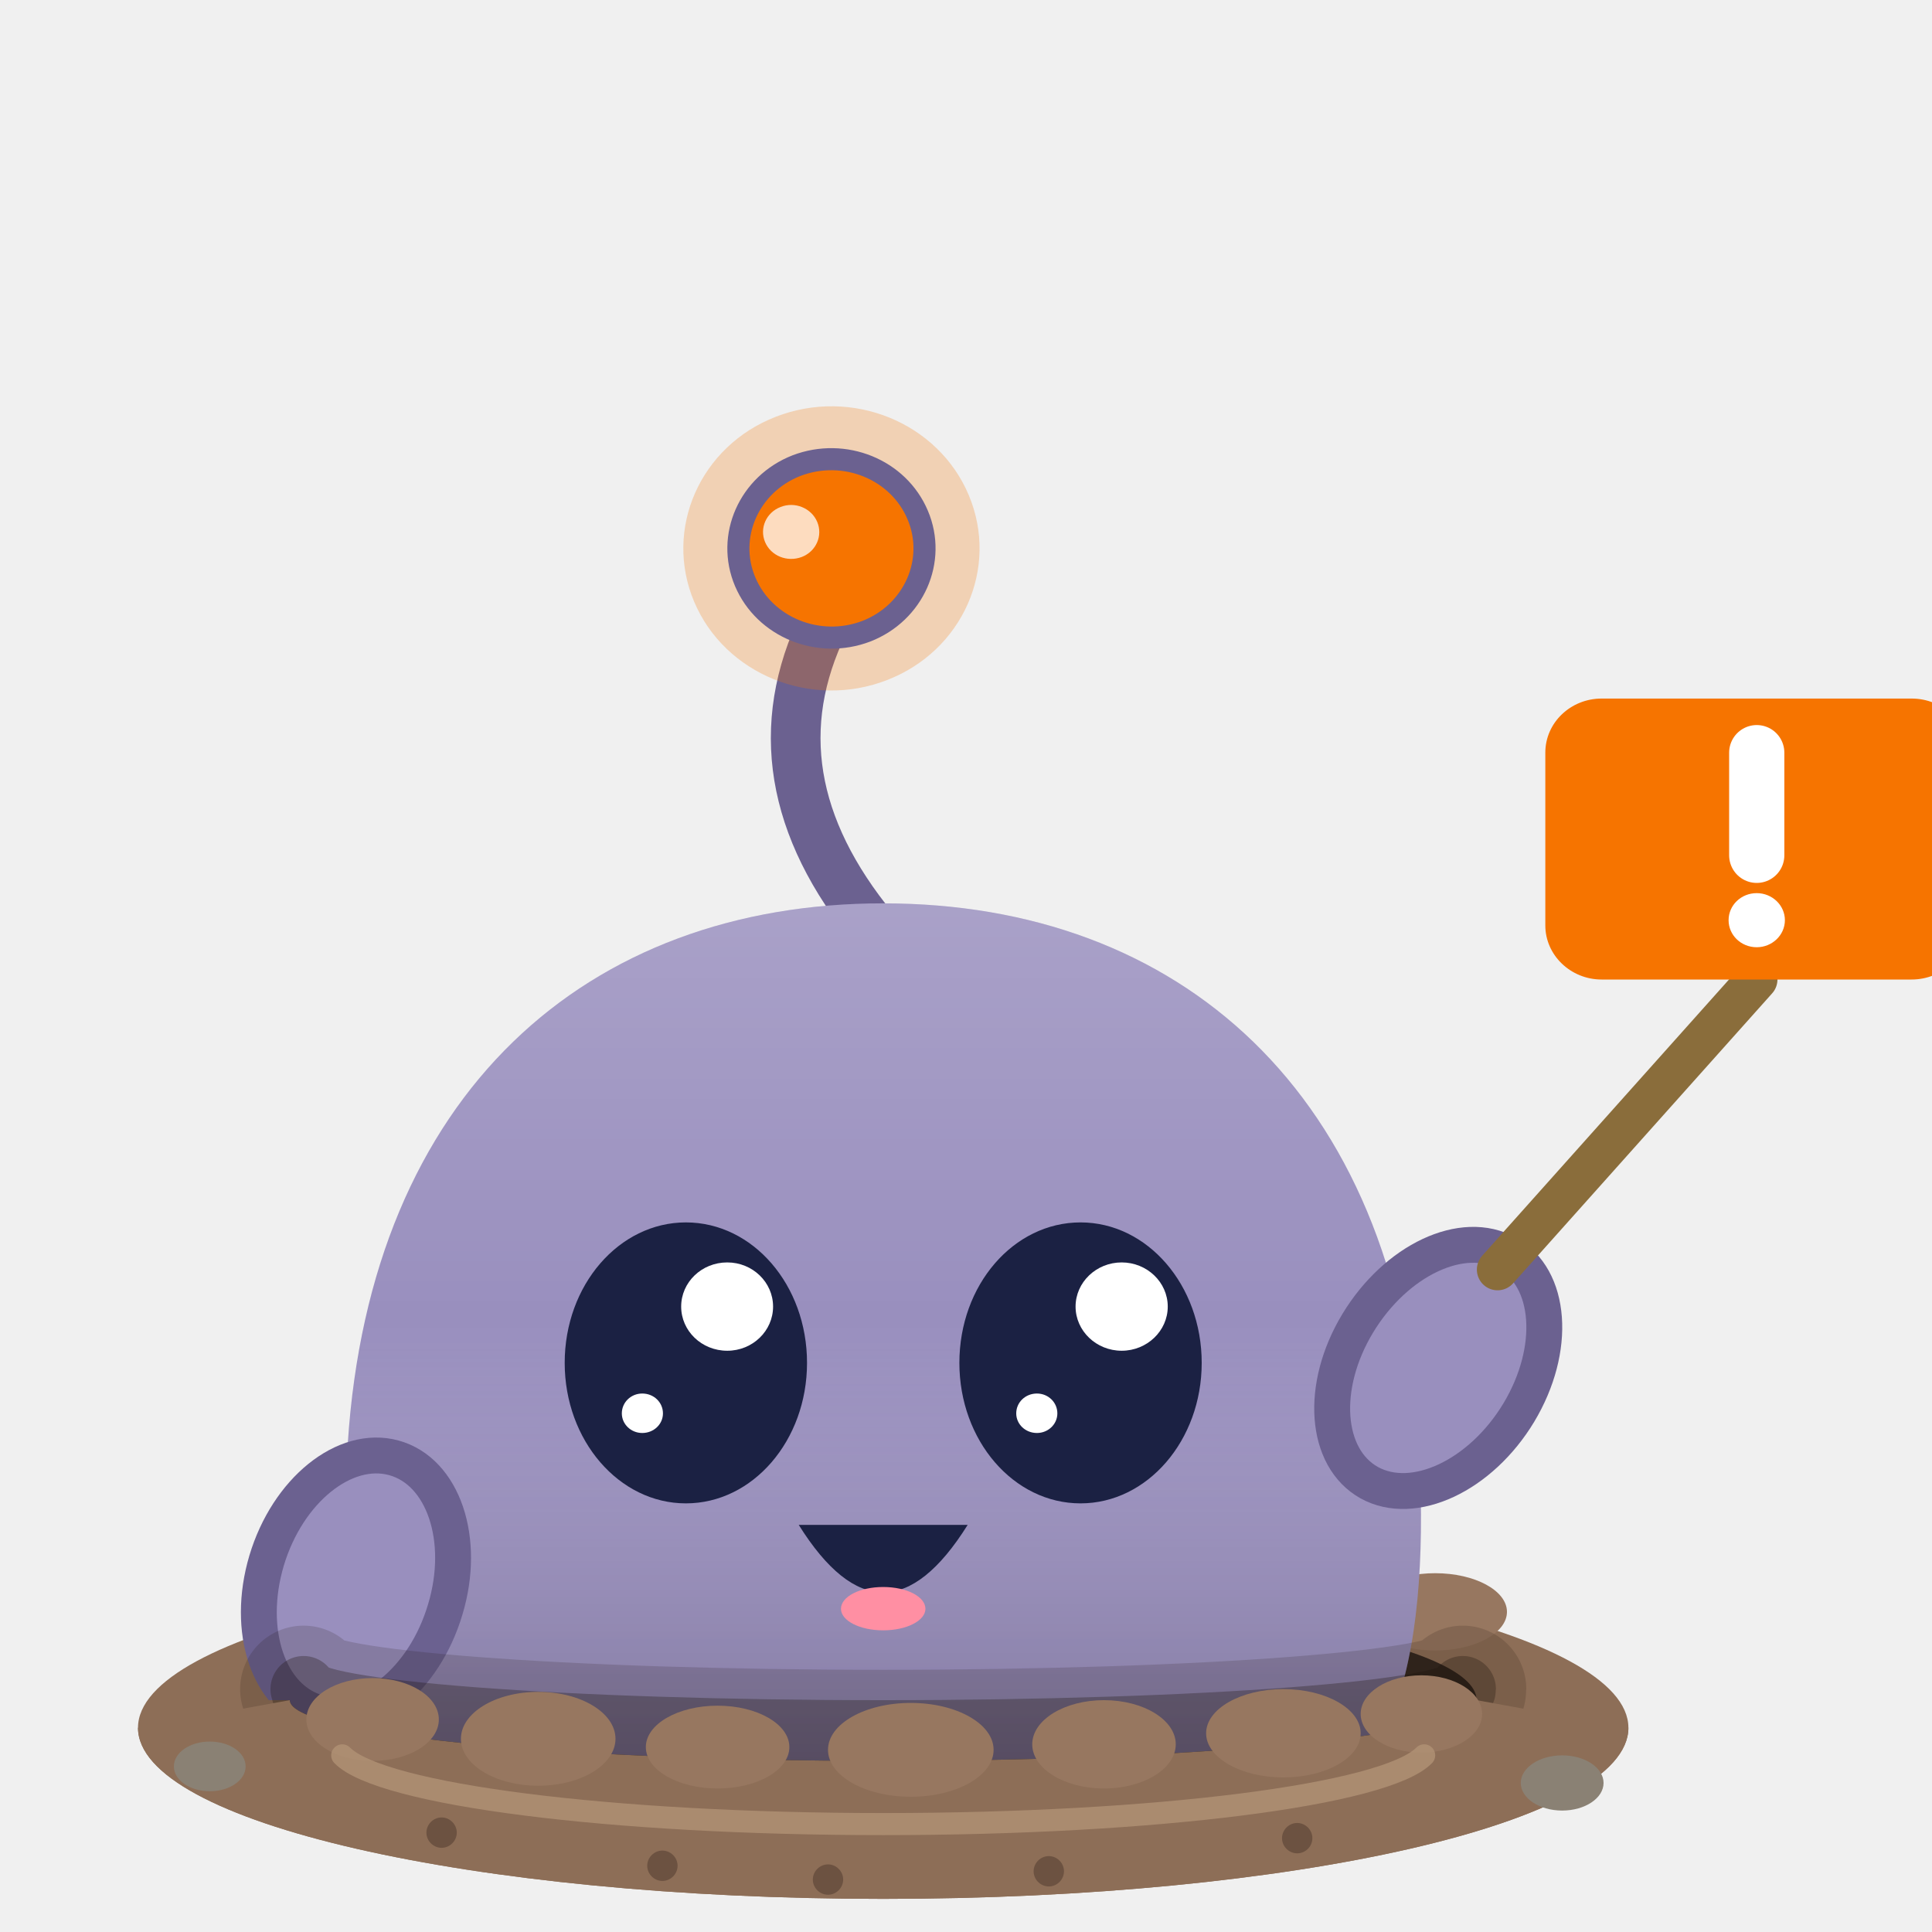
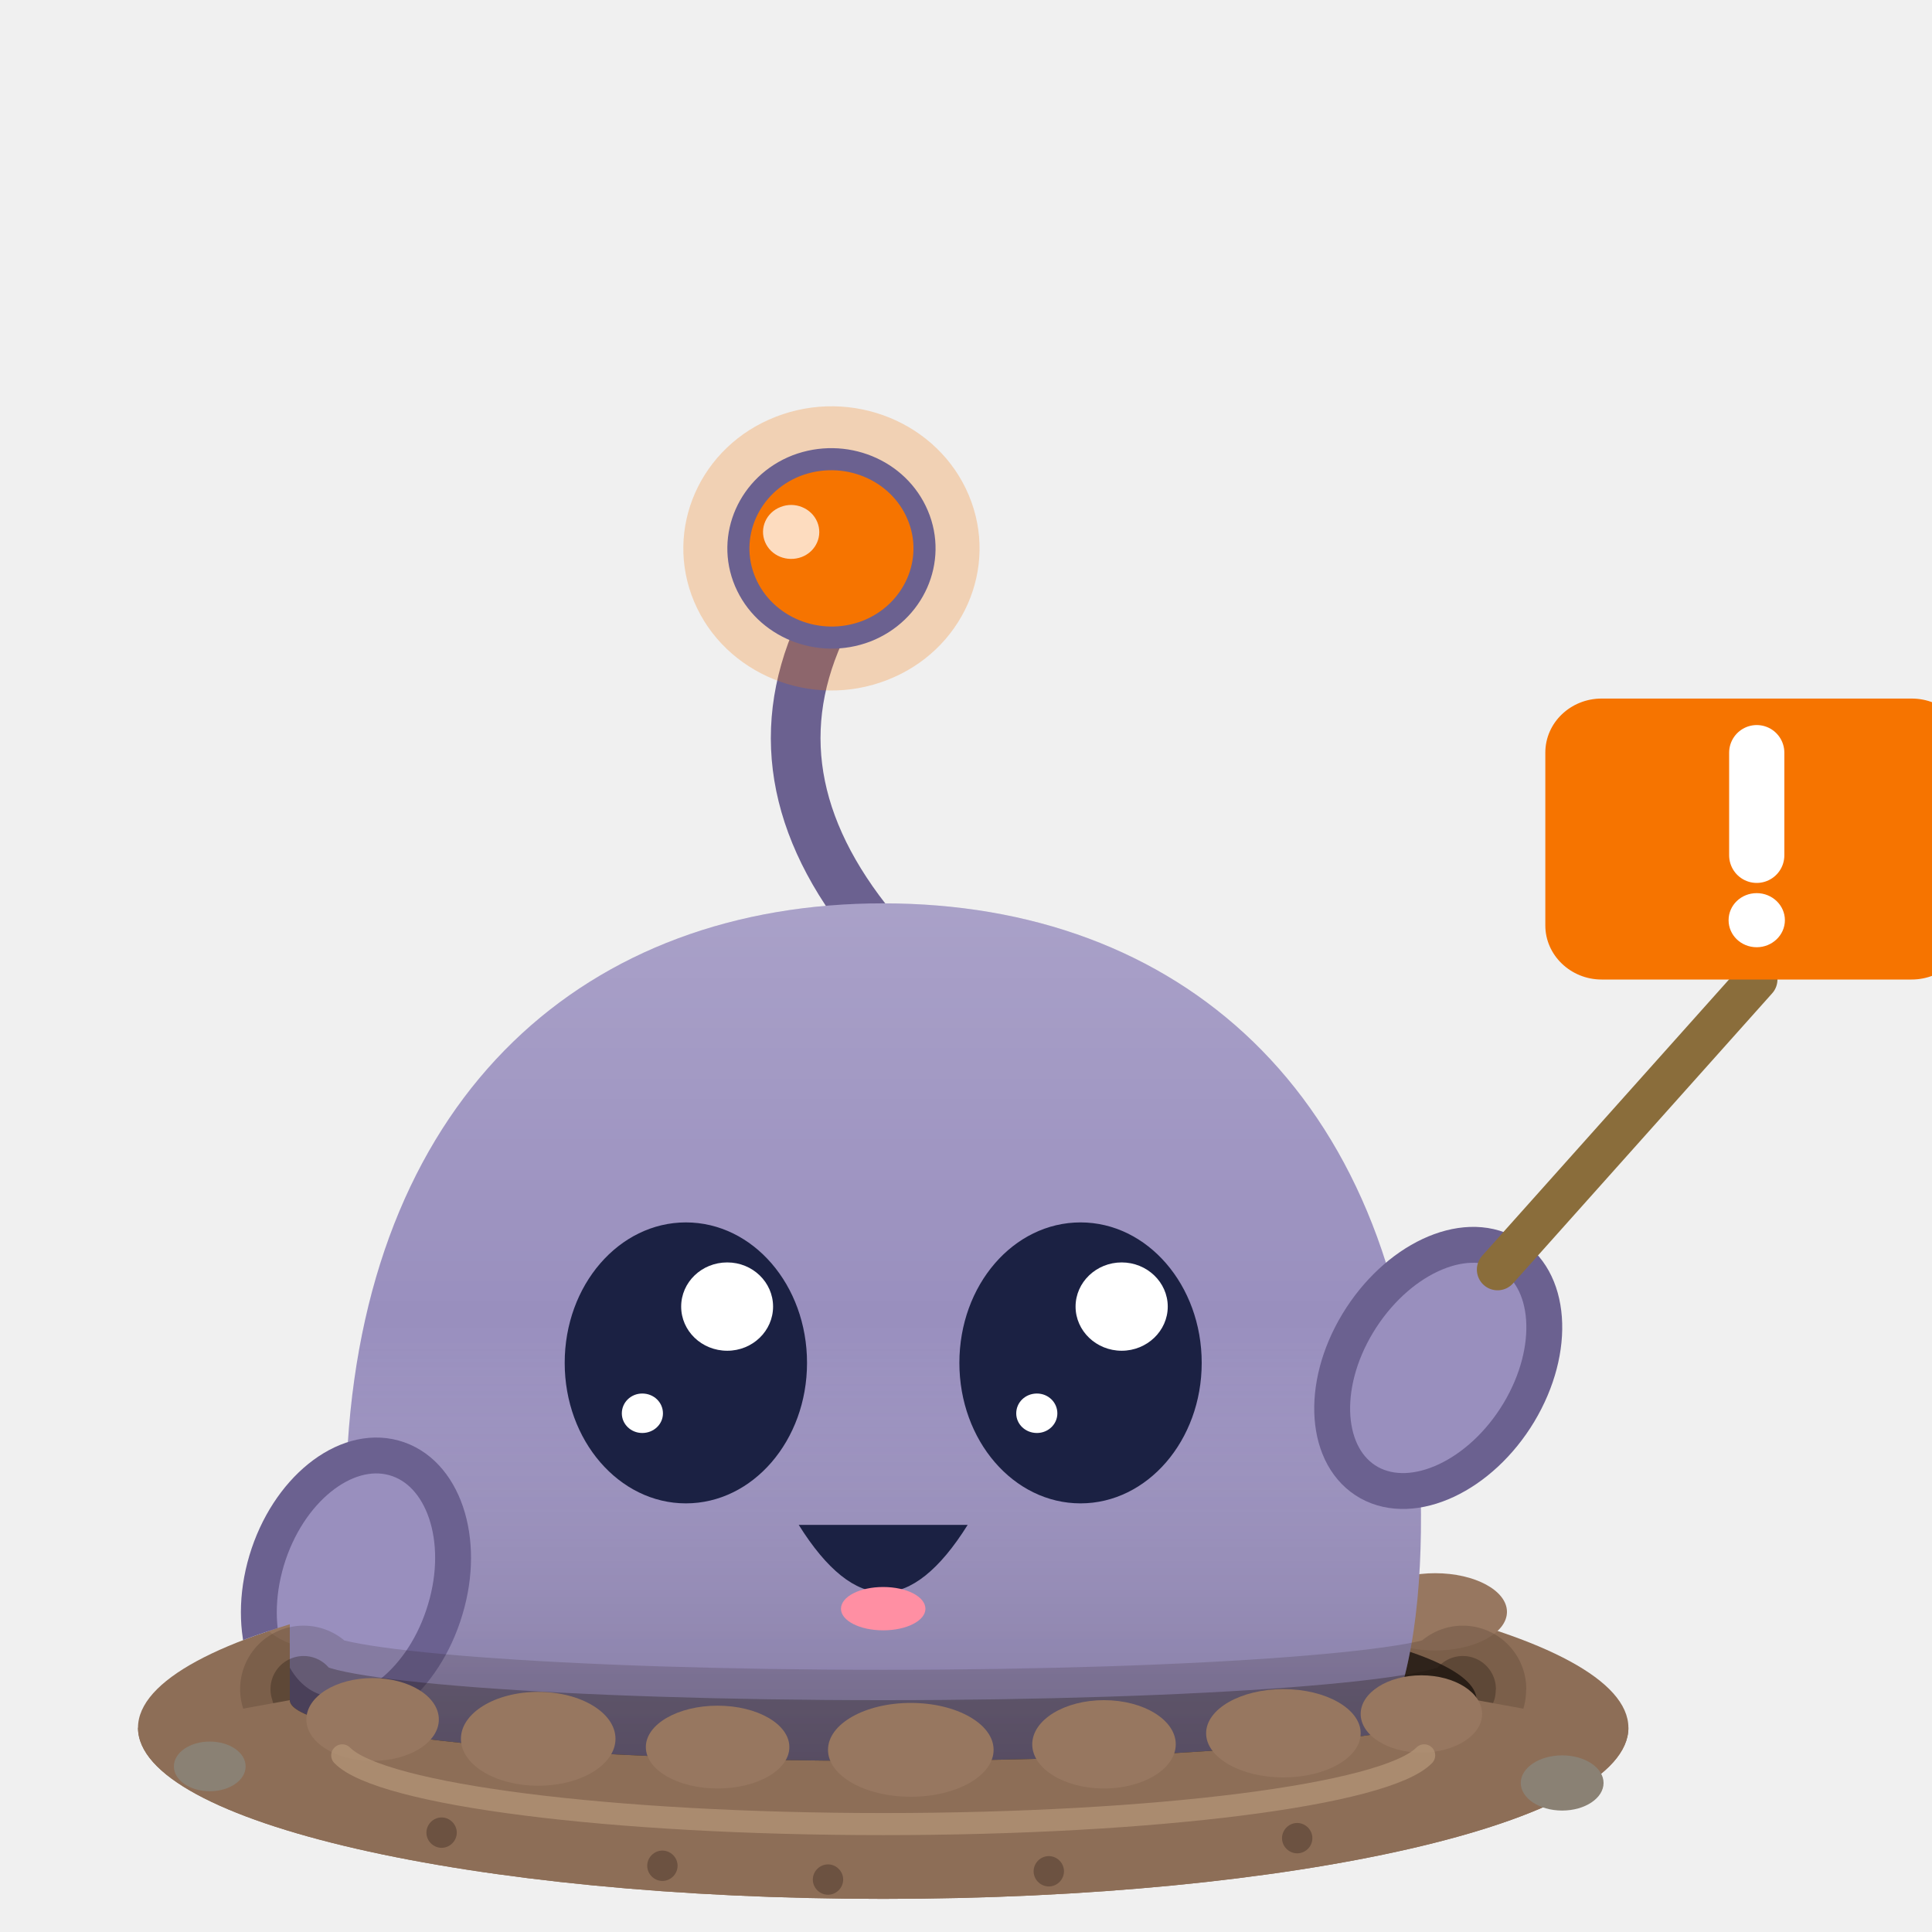
<svg xmlns="http://www.w3.org/2000/svg" viewBox="0 -6 70 70">
  <defs>
    <clipPath id="c1">
-       <path d="M-40 -60L104 -60L104 55.6L53.5 55.6C53.5 56.82 43.87 57.8 32 57.8C20.13 57.8 10.5 56.82 10.5 55.6L-40 55.6Z" />
+       <path d="M-40 -60L104 -60L104 56.6L59 56.6C59 55.25 57.07 53.93 53.5 52.85L53.5 55.6C53.5 56.82 43.87 57.8 32 57.8C20.13 57.8 10.5 56.82 10.5 55.6L10.5 52.85C6.93 53.93 5 55.25 5 56.6L-40 56.6Z" />
    </clipPath>
    <linearGradient id="g2" gradientUnits="userSpaceOnUse" x1="-0.67" y1="26.73" x2="-0.67" y2="60.02">
      <stop offset="0" stop-color="#ffffff" stop-opacity="0.16" />
      <stop offset="0.45" stop-color="#ffffff" stop-opacity="0" />
      <stop offset="1" stop-color="#1a1028" stop-opacity="0.28" />
    </linearGradient>
    <clipPath id="c3">
      <path d="M18.73 60.02C13.11 60.02 12.19 53.17 12.6 46.31C13.42 33.59 21.28 26.73 32 26.73C42.72 26.73 50.58 33.59 51.4 46.31C51.81 53.17 50.89 60.02 45.27 60.02Z" />
    </clipPath>
  </defs>
  <path d="M59 56.6C59 60.02 46.91 62.8 32 62.8C17.09 62.8 5 60.02 5 56.6C5 53.18 17.09 50.4 32 50.4C46.91 50.4 59 53.18 59 56.6Z" fill="#8d6e57" />
  <path d="M14.6 52.4C14.6 53.17 13.44 53.8 12 53.8C10.56 53.8 9.4 53.17 9.4 52.4C9.4 51.63 10.56 51 12 51C13.44 51 14.6 51.63 14.6 52.4Z" fill="#977760" />
  <path d="M24.3 50.9C24.3 51.67 23.05 52.3 21.5 52.3C19.95 52.3 18.7 51.67 18.7 50.9C18.7 50.13 19.95 49.5 21.5 49.5C23.05 49.5 24.3 50.13 24.3 50.9Z" fill="#977760" />
  <path d="M45.3 50.9C45.3 51.67 44.05 52.3 42.5 52.3C40.95 52.3 39.7 51.67 39.7 50.9C39.7 50.13 40.95 49.5 42.5 49.5C44.05 49.5 45.3 50.13 45.3 50.9Z" fill="#977760" />
  <path d="M54.6 52.4C54.6 53.17 53.44 53.8 52 53.8C50.56 53.8 49.4 53.17 49.4 52.4C49.4 51.63 50.56 51 52 51C53.44 51 54.6 51.63 54.6 52.4Z" fill="#977760" />
  <path d="M53.5 55.6C53.5 57.7 43.87 59.4 32 59.4C20.13 59.4 10.5 57.7 10.5 55.6C10.5 53.5 20.13 51.8 32 51.8C43.87 51.8 53.5 53.5 53.5 55.6Z" fill="#33271f" />
  <path d="M49 56.4C49 57.84 41.39 59 32 59C22.61 59 15 57.84 15 56.4C15 54.96 22.61 53.8 32 53.8C41.39 53.8 49 54.96 49 56.4Z" fill="#1f1712" />
  <g clip-path="url(#c1)">
-     <path d="M28.4 61.6C28.4 62.87 26.43 63.9 24 63.9C21.57 63.9 19.6 62.87 19.6 61.6C19.6 60.33 21.57 59.3 24 59.3C26.43 59.3 28.4 60.33 28.4 61.6Z" fill="#6b6190" />
-     <path d="M22.6 61.9L22.6 63.3M25.4 61.9L25.4 63.3" fill="none" stroke="#998fbe" stroke-opacity="0.85" stroke-width="0.8" stroke-linecap="round" stroke-linejoin="round" />
-     <path d="M44.4 61.6C44.4 62.87 42.43 63.9 40 63.9C37.57 63.9 35.6 62.87 35.6 61.6C35.6 60.33 37.57 59.3 40 59.3C42.43 59.3 44.4 60.33 44.4 61.6Z" fill="#6b6190" />
-     <path d="M38.6 61.9L38.6 63.3M41.4 61.9L41.4 63.3" fill="none" stroke="#998fbe" stroke-opacity="0.85" stroke-width="0.8" stroke-linecap="round" stroke-linejoin="round" />
    <path d="M31.39 27.32C28.52 23.64 28.06 19.95 30.02 16.23" fill="none" stroke="#6b6190" stroke-width="1.8" stroke-linecap="round" stroke-linejoin="round" />
    <path d="M35.1 11.94C36.21 14.58 34.88 17.58 32.14 18.64C29.39 19.71 26.26 18.43 25.15 15.8C24.04 13.16 25.37 10.16 28.11 9.1C30.86 8.03 33.99 9.3 35.1 11.94Z" fill="#f67400" fill-opacity="0.25" />
    <path d="M33.25 12.66C33.95 14.31 33.11 16.2 31.39 16.87C29.66 17.53 27.7 16.73 27 15.08C26.3 13.43 27.14 11.54 28.86 10.87C30.59 10.21 32.55 11 33.25 12.66Z" fill="#f67400" />
    <path d="M33.25 12.66C33.95 14.31 33.11 16.2 31.39 16.87C29.66 17.53 27.7 16.73 27 15.08C26.3 13.43 27.14 11.54 28.86 10.87C30.59 10.21 32.55 11 33.25 12.66Z" fill="none" stroke="#6b6190" stroke-width="0.8" stroke-linecap="round" stroke-linejoin="round" />
    <path d="M29.61 12.91C29.82 13.41 29.57 13.98 29.05 14.18C28.52 14.38 27.93 14.14 27.72 13.64C27.51 13.14 27.76 12.57 28.28 12.37C28.8 12.16 29.4 12.41 29.61 12.91Z" fill="#ffffff" fill-opacity="0.75" />
    <path d="M18.73 60.02C13.11 60.02 12.19 53.17 12.6 46.31C13.42 33.59 21.28 26.73 32 26.73C42.72 26.73 50.58 33.59 51.4 46.31C51.81 53.17 50.89 60.02 45.27 60.02Z" fill="#998fbe" />
    <path d="M18.73 60.02C13.11 60.02 12.19 53.17 12.6 46.31C13.42 33.59 21.28 26.73 32 26.73C42.72 26.73 50.58 33.59 51.4 46.31C51.81 53.17 50.89 60.02 45.27 60.02Z" fill="url(#g2)" />
    <g clip-path="url(#c3)">
      <path d="M29.24 43.38C29.24 46.19 27.28 48.47 24.85 48.47C22.43 48.47 20.46 46.19 20.46 43.38C20.46 40.56 22.43 38.29 24.85 38.29C27.28 38.29 29.24 40.56 29.24 43.38Z" fill="#1b2143" />
      <path d="M28.01 41.34C28.01 42.22 27.27 42.94 26.35 42.94C25.42 42.94 24.68 42.22 24.68 41.34C24.68 40.46 25.42 39.74 26.35 39.74C27.27 39.74 28.01 40.46 28.01 41.34Z" fill="#ffffff" />
      <path d="M24.02 45.21C24.02 45.6 23.69 45.92 23.27 45.92C22.86 45.92 22.53 45.6 22.53 45.21C22.53 44.81 22.86 44.49 23.27 44.49C23.69 44.49 24.02 44.81 24.02 45.21Z" fill="#ffffff" />
      <path d="M43.54 43.38C43.54 46.19 41.57 48.47 39.15 48.47C36.72 48.47 34.76 46.19 34.76 43.38C34.76 40.56 36.72 38.29 39.15 38.29C41.57 38.29 43.54 40.56 43.54 43.38Z" fill="#1b2143" />
      <path d="M42.31 41.34C42.31 42.22 41.56 42.94 40.64 42.94C39.72 42.94 38.97 42.22 38.97 41.34C38.97 40.46 39.72 39.74 40.64 39.74C41.56 39.74 42.31 40.46 42.31 41.34Z" fill="#ffffff" />
      <path d="M38.31 45.21C38.31 45.6 37.98 45.92 37.57 45.92C37.15 45.92 36.82 45.6 36.82 45.21C36.82 44.81 37.15 44.49 37.57 44.49C37.98 44.49 38.31 44.81 38.31 45.21Z" fill="#ffffff" />
      <path d="M28.94 49.25C30.98 52.51 33.02 52.51 35.06 49.25Z" fill="#1b2143" />
      <path d="M33.53 52.29C33.53 52.72 32.85 53.07 32 53.07C31.15 53.07 30.47 52.72 30.47 52.29C30.47 51.85 31.15 51.5 32 51.5C32.85 51.5 33.53 51.85 33.53 52.29Z" fill="#ff8fa3" />
    </g>
    <path d="M16.13 52.32C15.37 54.87 13.31 56.54 11.52 56.05C9.73 55.55 8.9 53.09 9.66 50.54C10.42 48 12.49 46.33 14.27 46.82C16.06 47.31 16.9 49.78 16.13 52.32Z" fill="#998fbe" />
    <path d="M16.13 52.32C15.37 54.87 13.31 56.54 11.52 56.05C9.73 55.55 8.9 53.09 9.66 50.54C10.42 48 12.49 46.33 14.27 46.82C16.06 47.31 16.9 49.78 16.13 52.32Z" fill="none" stroke="#6b6190" stroke-width="1.3" stroke-linecap="round" stroke-linejoin="round" />
    <path d="M49.19 41.95C50.58 39.65 53 38.51 54.61 39.41C56.22 40.3 56.41 42.88 55.03 45.18C53.65 47.47 51.22 48.61 49.61 47.72C48 46.82 47.81 44.24 49.19 41.95Z" fill="#998fbe" />
    <path d="M49.19 41.95C50.58 39.65 53 38.51 54.61 39.41C56.22 40.3 56.41 42.88 55.03 45.18C53.65 47.47 51.22 48.61 49.61 47.72C48 46.82 47.81 44.24 49.19 41.95Z" fill="none" stroke="#6b6190" stroke-width="1.3" stroke-linecap="round" stroke-linejoin="round" />
    <path d="M54.26 40L63.65 29.49" fill="none" stroke="#8a6d3b" stroke-width="1.5" stroke-linecap="round" stroke-linejoin="round" />
    <path d="M58.03 19.31L69.26 19.31C70.39 19.31 71.31 20.18 71.31 21.27L71.31 27.53C71.31 28.61 70.39 29.49 69.26 29.49L58.03 29.49C56.91 29.49 55.99 28.61 55.99 27.53L55.99 21.27C55.99 20.18 56.91 19.31 58.03 19.31Z" fill="#f67400" />
    <path d="M63.65 21.27L63.65 24.99" fill="none" stroke="#ffffff" stroke-width="2" stroke-linecap="round" stroke-linejoin="round" />
    <path d="M64.67 27.34C64.67 27.88 64.21 28.32 63.65 28.32C63.08 28.32 62.63 27.88 62.63 27.34C62.63 26.8 63.08 26.36 63.65 26.36C64.21 26.36 64.67 26.8 64.67 27.34Z" fill="#ffffff" />
  </g>
  <path d="M11 55.2C11 56.08 20.4 56.8 32 56.8C43.6 56.8 53 56.08 53 55.2" fill="none" stroke="#1c120c" stroke-opacity="0.16" stroke-width="4.6" stroke-linecap="round" stroke-linejoin="round" />
  <path d="M11 55.2C11 56.08 20.4 56.8 32 56.8C43.6 56.8 53 56.08 53 55.2" fill="none" stroke="#1c120c" stroke-opacity="0.3" stroke-width="2.4" stroke-linecap="round" stroke-linejoin="round" />
  <path d="M5 56.6C5 60.02 17.09 62.8 32 62.8C46.91 62.8 59 60.02 59 56.6L53.5 55.6C53.5 56.82 43.87 57.8 32 57.8C20.13 57.8 10.5 56.82 10.5 55.6Z" fill="#8d6e57" />
  <path d="M15.9 56.3C15.9 57.13 14.83 57.8 13.5 57.8C12.17 57.8 11.1 57.13 11.1 56.3C11.1 55.47 12.17 54.8 13.5 54.8C14.83 54.8 15.9 55.47 15.9 56.3Z" fill="#977760" />
  <path d="M22.3 57C22.3 57.94 21.05 58.7 19.5 58.7C17.95 58.7 16.7 57.94 16.7 57C16.7 56.06 17.95 55.3 19.5 55.3C21.05 55.3 22.3 56.06 22.3 57Z" fill="#977760" />
  <path d="M28.6 57.3C28.6 58.13 27.44 58.8 26 58.8C24.56 58.8 23.4 58.13 23.4 57.3C23.4 56.47 24.56 55.8 26 55.8C27.44 55.8 28.6 56.47 28.6 57.3Z" fill="#977760" />
  <path d="M36 57.4C36 58.34 34.66 59.1 33 59.1C31.34 59.1 30 58.34 30 57.4C30 56.46 31.34 55.7 33 55.7C34.66 55.7 36 56.46 36 57.4Z" fill="#977760" />
  <path d="M42.6 57.2C42.6 58.08 41.44 58.8 40 58.8C38.56 58.8 37.4 58.08 37.4 57.2C37.4 56.32 38.56 55.6 40 55.6C41.44 55.6 42.6 56.32 42.6 57.2Z" fill="#977760" />
  <path d="M49.3 56.8C49.3 57.68 48.05 58.4 46.5 58.4C44.95 58.4 43.7 57.68 43.7 56.8C43.7 55.92 44.95 55.2 46.5 55.2C48.05 55.2 49.3 55.92 49.3 56.8Z" fill="#977760" />
  <path d="M53.7 56.1C53.7 56.87 52.72 57.5 51.5 57.5C50.28 57.5 49.3 56.87 49.3 56.1C49.3 55.33 50.28 54.7 51.5 54.7C52.72 54.7 53.7 55.33 53.7 56.1Z" fill="#977760" />
  <path d="M12.4 57.6C13.8 59.03 22.15 60.09 32 60.09C41.85 60.09 50.2 59.03 51.6 57.6" fill="none" stroke="#b29276" stroke-opacity="0.8" stroke-width="0.8" stroke-linecap="round" stroke-linejoin="round" />
  <path d="M16.55 60.4C16.55 60.7 16.3 60.95 16 60.95C15.7 60.95 15.45 60.7 15.45 60.4C15.45 60.1 15.7 59.85 16 59.85C16.3 59.85 16.55 60.1 16.55 60.4Z" fill="#6c5241" />
  <path d="M24.55 61.6C24.55 61.9 24.3 62.15 24 62.15C23.7 62.15 23.45 61.9 23.45 61.6C23.45 61.3 23.7 61.05 24 61.05C24.3 61.05 24.55 61.3 24.55 61.6Z" fill="#6c5241" />
  <path d="M30.55 62.1C30.55 62.4 30.3 62.65 30 62.65C29.7 62.65 29.45 62.4 29.45 62.1C29.45 61.8 29.7 61.55 30 61.55C30.3 61.55 30.55 61.8 30.55 62.1Z" fill="#6c5241" />
  <path d="M38.55 61.8C38.55 62.1 38.3 62.35 38 62.35C37.7 62.35 37.45 62.1 37.45 61.8C37.45 61.5 37.7 61.25 38 61.25C38.3 61.25 38.55 61.5 38.55 61.8Z" fill="#6c5241" />
  <path d="M47.55 60.6C47.55 60.9 47.3 61.15 47 61.15C46.7 61.15 46.45 60.9 46.45 60.6C46.45 60.3 46.7 60.05 47 60.05C47.3 60.05 47.55 60.3 47.55 60.6Z" fill="#6c5241" />
  <path d="M8.9 58C8.9 58.5 8.32 58.9 7.6 58.9C6.88 58.9 6.3 58.5 6.3 58C6.3 57.5 6.88 57.1 7.6 57.1C8.32 57.1 8.9 57.5 8.9 58Z" fill="#8a8174" />
  <path d="M58.1 58.6C58.1 59.15 57.43 59.6 56.6 59.6C55.77 59.6 55.1 59.15 55.1 58.6C55.1 58.05 55.77 57.6 56.6 57.6C57.43 57.6 58.1 58.05 58.1 58.6Z" fill="#8a8174" />
</svg>
